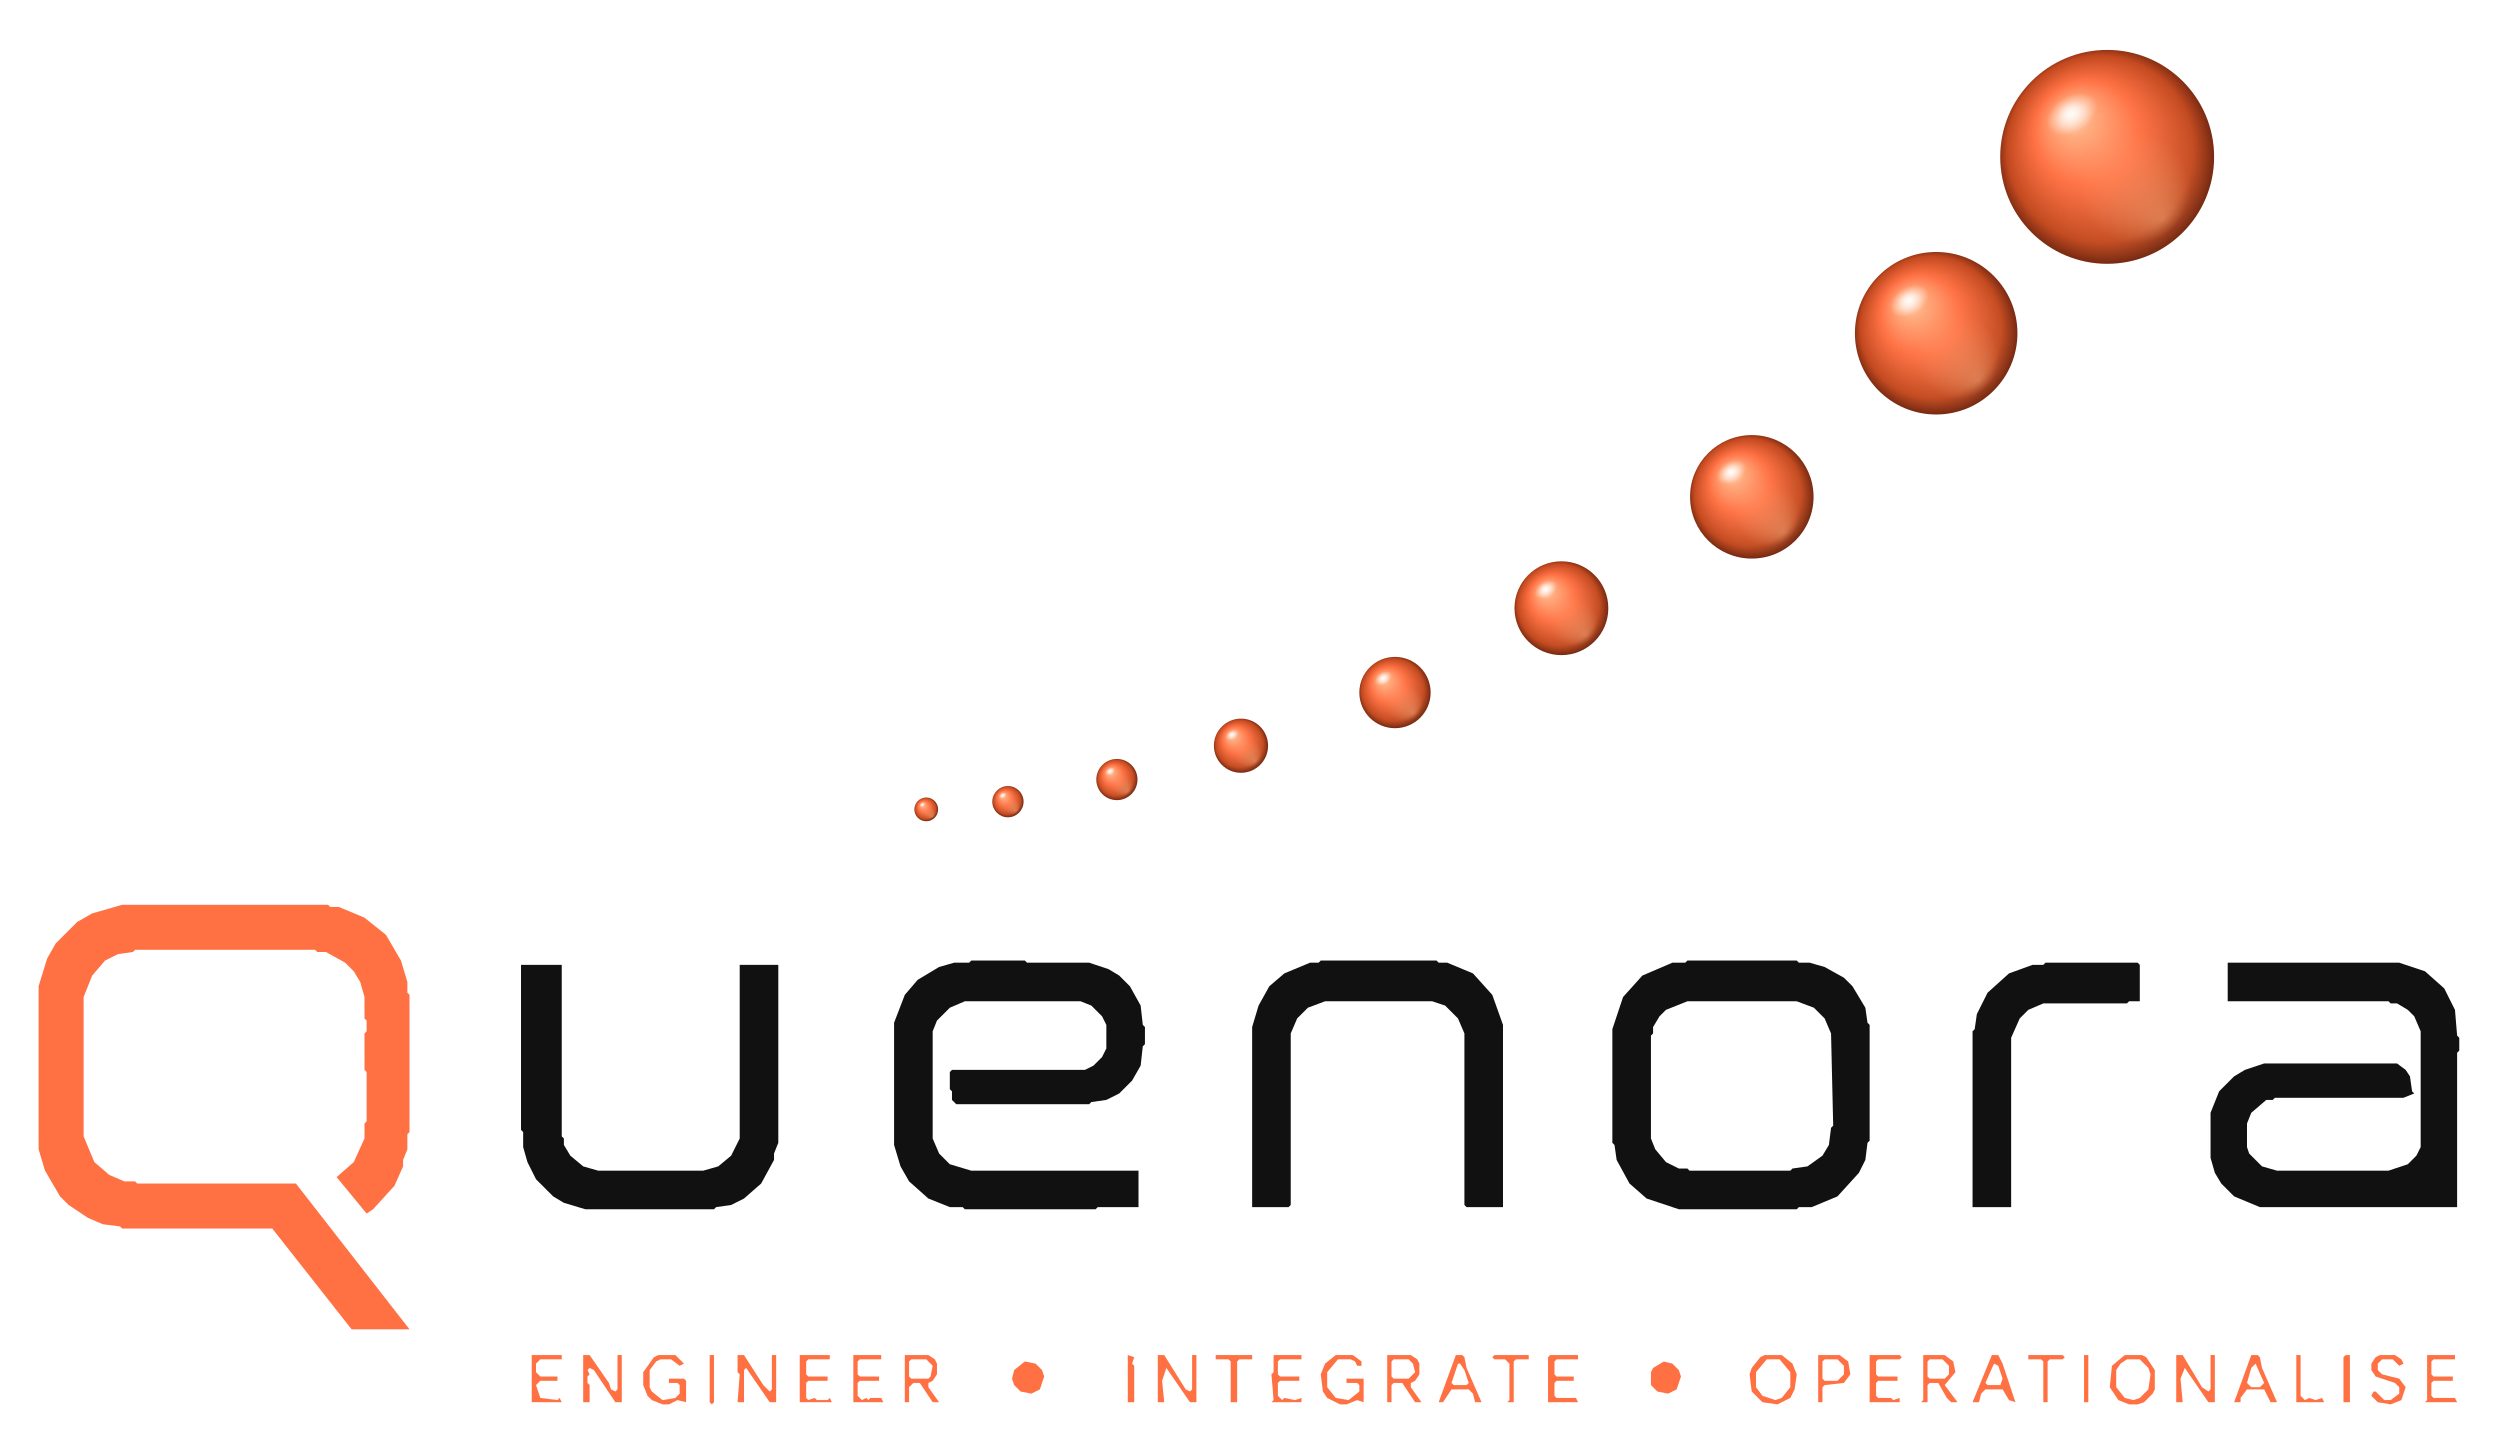
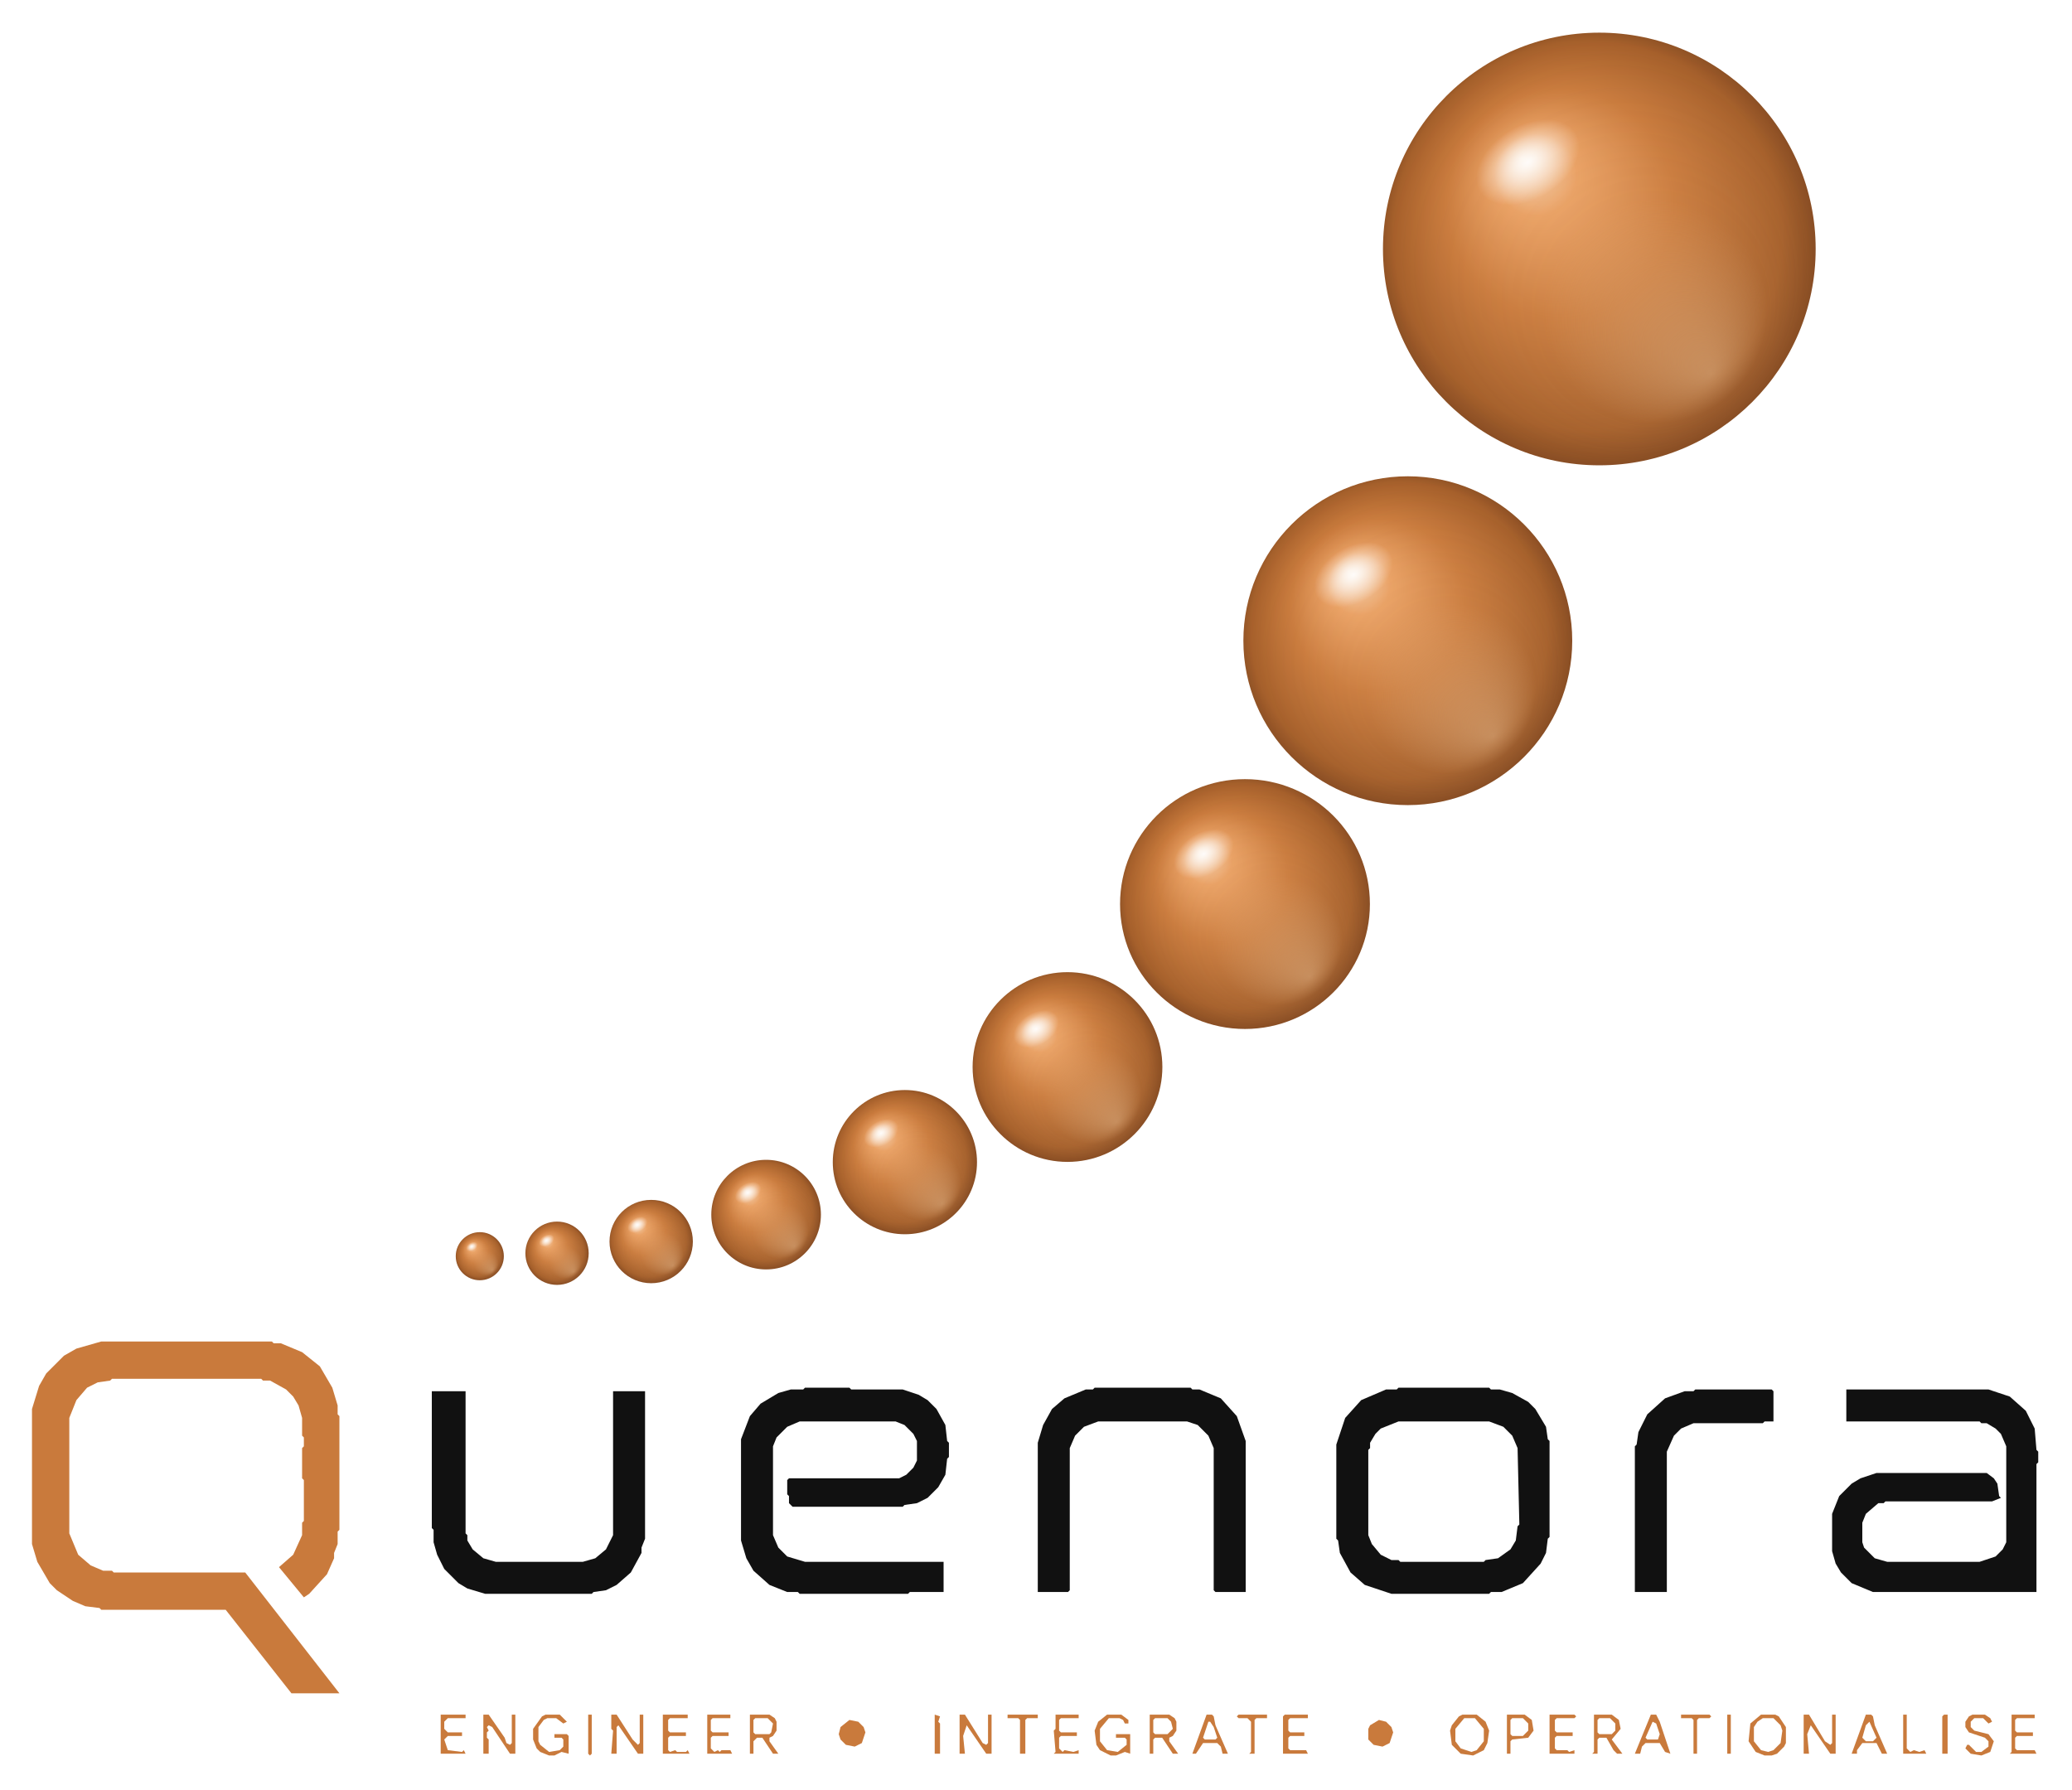
- <svg xmlns="http://www.w3.org/2000/svg" viewBox="0 0 1166 674" role="img" aria-label="Quenora logo">
+ <svg xmlns="http://www.w3.org/2000/svg" viewBox="0 -333 1166 1007" role="img" aria-label="Quenora logo">
  <defs>
    <radialGradient id="qa112b" cx="0.5" cy="0.5" r="0.53" fx="0.32" fy="0.29">
-       <stop offset="0" stop-color="#FFE2D0" />
-       <stop offset="0.16" stop-color="#FFA97C" />
-       <stop offset="0.46" stop-color="#FF7043" />
-       <stop offset="0.82" stop-color="#C2481E" />
-       <stop offset="1" stop-color="#5E1E0C" />
+       <stop offset="0" stop-color="#F7DCC2" />
+       <stop offset="0.18" stop-color="#E9A063" />
+       <stop offset="0.50" stop-color="#C97A3C" />
+       <stop offset="0.85" stop-color="#A55F2A" />
+       <stop offset="1" stop-color="#7E4620" />
    </radialGradient>
    <radialGradient id="qa112r" cx="0.5" cy="0.5" r="0.52" fx="0.76" fy="0.79">
-       <stop offset="0" stop-color="#FFC496" stop-opacity="0.42" />
-       <stop offset="0.5" stop-color="#FFC496" stop-opacity="0.06" />
-       <stop offset="1" stop-color="#FFC496" stop-opacity="0" />
+       <stop offset="0" stop-color="#F2CDA4" stop-opacity="0.42" />
+       <stop offset="0.5" stop-color="#F2CDA4" stop-opacity="0.06" />
+       <stop offset="1" stop-color="#F2CDA4" stop-opacity="0" />
    </radialGradient>
    <radialGradient id="qa112h" cx="0.5" cy="0.5" r="0.5">
      <stop offset="0" stop-color="#FFFFFF" stop-opacity="0.92" />
      <stop offset="1" stop-color="#FFFFFF" stop-opacity="0" />
    </radialGradient>
  </defs>
-   <path d="M 1052 636 L 1056 645 L 1054 647 L 1050 647 L 1048 645 L 1050 638 ZM 930 636 L 932 637 L 934 643 L 933 646 L 927 646 L 926 645 ZM 680 636 L 681 636 L 683 639 L 685 645 L 684 646 L 678 646 L 677 645 ZM 992 634 L 998 634 L 1002 638 L 1003 641 L 1002 648 L 998 652 L 995 653 L 991 652 L 987 647 L 987 639 L 989 636 ZM 899 635 L 900 634 L 906 634 L 909 637 L 909 641 L 907 643 L 900 643 L 899 642 ZM 850 635 L 851 634 L 857 634 L 860 637 L 860 641 L 857 644 L 851 644 L 850 643 ZM 824 634 L 830 634 L 835 640 L 835 647 L 831 652 L 828 653 L 822 651 L 819 647 L 819 640 ZM 776 635 L 771 638 L 770 640 L 770 646 L 773 649 L 778 650 L 782 648 L 784 642 L 783 639 L 780 636 ZM 649 635 L 650 634 L 657 634 L 659 636 L 660 640 L 657 643 L 650 643 L 649 642 ZM 478 635 L 473 639 L 472 643 L 473 646 L 476 649 L 481 650 L 485 648 L 487 642 L 486 639 L 483 636 ZM 424 635 L 425 634 L 432 634 L 435 637 L 434 642 L 433 643 L 425 643 L 424 642 ZM 1132 632 L 1132 653 L 1131 654 L 1146 654 L 1145 652 L 1135 652 L 1134 651 L 1134 645 L 1135 644 L 1144 644 L 1144 642 L 1135 642 L 1134 641 L 1134 635 L 1135 634 L 1145 634 L 1145 632 ZM 1110 632 L 1108 633 L 1106 636 L 1106 639 L 1108 642 L 1117 645 L 1119 647 L 1119 650 L 1115 653 L 1112 653 L 1108 649 L 1107 649 L 1106 651 L 1109 654 L 1115 655 L 1120 653 L 1122 647 L 1119 643 L 1111 641 L 1109 639 L 1109 636 L 1111 634 L 1116 634 L 1119 637 L 1121 636 L 1120 634 L 1117 632 ZM 1094 632 L 1093 633 L 1093 654 L 1096 654 L 1096 632 ZM 1071 632 L 1071 654 L 1084 654 L 1083 652 L 1080 653 L 1077 652 L 1075 653 L 1073 651 L 1073 632 ZM 1050 632 L 1042 654 L 1045 654 L 1045 652 L 1048 648 L 1056 648 L 1059 654 L 1062 654 L 1055 638 L 1054 633 L 1053 632 ZM 1015 632 L 1015 654 L 1018 654 L 1017 643 L 1019 638 L 1030 654 L 1033 654 L 1033 632 L 1031 632 L 1031 648 L 1030 649 L 1027 647 L 1018 632 ZM 991 632 L 985 637 L 984 647 L 988 653 L 993 655 L 997 655 L 1000 654 L 1004 650 L 1005 648 L 1005 639 L 1001 633 L 999 632 ZM 972 632 L 972 654 L 974 654 L 974 632 ZM 946 632 L 946 634 L 952 634 L 953 635 L 953 654 L 955 654 L 955 635 L 956 634 L 962 634 L 963 633 L 962 632 ZM 929 632 L 920 654 L 923 654 L 924 650 L 926 648 L 934 648 L 937 653 L 940 654 L 934 636 L 932 632 ZM 897 632 L 897 653 L 896 654 L 899 654 L 899 646 L 900 645 L 904 645 L 908 652 L 910 654 L 913 654 L 907 646 L 912 640 L 911 635 L 907 632 ZM 872 632 L 872 654 L 886 654 L 886 652 L 883 653 L 882 652 L 876 652 L 875 651 L 875 645 L 876 644 L 885 644 L 885 642 L 876 642 L 875 641 L 875 635 L 876 634 L 886 634 L 887 633 L 886 632 ZM 858 632 L 848 632 L 848 654 L 850 654 L 850 647 L 851 646 L 860 645 L 863 641 L 862 635 ZM 823 632 L 821 633 L 817 638 L 816 641 L 817 649 L 822 654 L 829 655 L 835 652 L 837 648 L 838 641 L 836 636 L 831 632 ZM 723 632 L 722 633 L 722 654 L 736 654 L 735 652 L 726 652 L 725 651 L 725 645 L 726 644 L 734 644 L 734 642 L 726 642 L 725 641 L 725 635 L 726 634 L 736 634 L 736 632 ZM 697 632 L 696 633 L 697 634 L 702 634 L 704 636 L 704 653 L 703 654 L 706 654 L 706 635 L 707 634 L 713 634 L 713 632 ZM 679 632 L 671 654 L 673 654 L 677 648 L 685 648 L 687 650 L 688 654 L 691 654 L 684 638 L 683 633 L 682 632 ZM 647 632 L 647 654 L 649 654 L 649 646 L 650 645 L 654 645 L 660 654 L 663 654 L 658 647 L 658 645 L 660 644 L 662 641 L 662 636 L 661 634 L 658 632 ZM 618 636 L 616 641 L 617 649 L 619 652 L 625 655 L 628 655 L 633 653 L 636 654 L 636 643 L 628 643 L 628 645 L 633 645 L 634 646 L 634 649 L 629 653 L 623 652 L 619 647 L 619 640 L 624 634 L 630 634 L 632 635 L 633 637 L 635 637 L 635 635 L 631 632 L 623 632 ZM 594 632 L 594 640 L 593 641 L 594 653 L 593 654 L 607 654 L 607 652 L 604 653 L 599 652 L 598 653 L 596 651 L 596 645 L 597 644 L 606 644 L 606 642 L 597 642 L 596 641 L 596 635 L 597 634 L 607 634 L 607 632 ZM 567 632 L 567 634 L 573 634 L 574 635 L 574 654 L 577 654 L 577 635 L 578 634 L 584 634 L 584 632 ZM 540 632 L 540 654 L 543 654 L 542 644 L 544 638 L 555 654 L 558 654 L 558 632 L 556 632 L 556 648 L 555 649 L 553 648 L 543 632 ZM 526 632 L 526 654 L 529 654 L 529 637 L 528 636 L 529 633 ZM 422 632 L 422 654 L 424 654 L 424 647 L 426 645 L 429 645 L 435 654 L 438 654 L 433 647 L 433 645 L 435 644 L 437 641 L 437 636 L 436 634 L 433 632 ZM 398 632 L 398 654 L 412 654 L 411 652 L 406 652 L 405 653 L 404 652 L 402 653 L 400 651 L 400 645 L 401 644 L 410 644 L 410 642 L 401 642 L 400 641 L 400 635 L 401 634 L 411 634 L 411 632 ZM 373 632 L 373 654 L 388 654 L 387 652 L 386 653 L 381 653 L 380 652 L 377 653 L 376 652 L 376 645 L 377 644 L 386 644 L 386 642 L 377 642 L 376 641 L 376 635 L 377 634 L 387 634 L 387 632 ZM 344 632 L 344 640 L 345 641 L 344 654 L 347 654 L 347 639 L 348 638 L 359 654 L 362 654 L 362 632 L 360 632 L 360 648 L 359 649 L 356 646 L 347 632 ZM 333 632 L 331 632 L 331 654 L 332 655 L 333 654 ZM 305 633 L 300 640 L 300 646 L 302 651 L 304 653 L 309 655 L 312 655 L 316 653 L 320 654 L 320 644 L 319 643 L 312 643 L 312 645 L 316 645 L 317 646 L 317 650 L 315 652 L 309 653 L 304 649 L 303 647 L 303 639 L 306 635 L 308 634 L 313 634 L 317 637 L 319 636 L 315 632 L 307 632 ZM 272 632 L 272 654 L 275 654 L 275 646 L 274 645 L 274 642 L 275 641 L 274 639 L 275 638 L 277 639 L 287 654 L 290 654 L 290 632 L 288 632 L 288 648 L 287 649 L 285 648 L 284 645 L 275 632 ZM 248 632 L 248 654 L 262 654 L 261 652 L 260 653 L 252 652 L 250 646 L 252 644 L 260 644 L 260 642 L 252 642 L 250 640 L 250 636 L 252 634 L 262 634 L 262 632 ZM 36 430 L 26 440 L 22 447 L 18 460 L 18 536 L 21 546 L 28 558 L 32 562 L 41 568 L 48 571 L 56 572 L 57 573 L 127 573 L 164 620 L 191 620 L 138 552 L 64 552 L 63 551 L 58 551 L 51 548 L 44 542 L 39 530 L 39 465 L 43 455 L 49 448 L 55 445 L 62 444 L 63 443 L 147 443 L 148 444 L 152 444 L 161 449 L 165 453 L 168 458 L 170 465 L 170 475 L 171 476 L 171 481 L 170 482 L 170 499 L 171 500 L 171 523 L 170 524 L 170 531 L 165 542 L 157 549 L 171 566 L 174 564 L 184 553 L 188 544 L 188 541 L 190 536 L 190 529 L 191 528 L 191 464 L 190 463 L 190 458 L 187 448 L 180 436 L 170 428 L 158 423 L 154 423 L 153 422 L 57 422 L 43 426 Z" fill="#FF7043" fill-rule="evenodd" />
+   <path d="M 1052 636 L 1056 645 L 1054 647 L 1050 647 L 1048 645 L 1050 638 ZM 930 636 L 932 637 L 934 643 L 933 646 L 927 646 L 926 645 ZM 680 636 L 681 636 L 683 639 L 685 645 L 684 646 L 678 646 L 677 645 ZM 992 634 L 998 634 L 1002 638 L 1003 641 L 1002 648 L 998 652 L 995 653 L 991 652 L 987 647 L 987 639 L 989 636 ZM 899 635 L 900 634 L 906 634 L 909 637 L 909 641 L 907 643 L 900 643 L 899 642 ZM 850 635 L 851 634 L 857 634 L 860 637 L 860 641 L 857 644 L 851 644 L 850 643 ZM 824 634 L 830 634 L 835 640 L 835 647 L 831 652 L 828 653 L 822 651 L 819 647 L 819 640 ZM 776 635 L 771 638 L 770 640 L 770 646 L 773 649 L 778 650 L 782 648 L 784 642 L 783 639 L 780 636 ZM 649 635 L 650 634 L 657 634 L 659 636 L 660 640 L 657 643 L 650 643 L 649 642 ZM 478 635 L 473 639 L 472 643 L 473 646 L 476 649 L 481 650 L 485 648 L 487 642 L 486 639 L 483 636 ZM 424 635 L 425 634 L 432 634 L 435 637 L 434 642 L 433 643 L 425 643 L 424 642 ZM 1132 632 L 1132 653 L 1131 654 L 1146 654 L 1145 652 L 1135 652 L 1134 651 L 1134 645 L 1135 644 L 1144 644 L 1144 642 L 1135 642 L 1134 641 L 1134 635 L 1135 634 L 1145 634 L 1145 632 ZM 1110 632 L 1108 633 L 1106 636 L 1106 639 L 1108 642 L 1117 645 L 1119 647 L 1119 650 L 1115 653 L 1112 653 L 1108 649 L 1107 649 L 1106 651 L 1109 654 L 1115 655 L 1120 653 L 1122 647 L 1119 643 L 1111 641 L 1109 639 L 1109 636 L 1111 634 L 1116 634 L 1119 637 L 1121 636 L 1120 634 L 1117 632 ZM 1094 632 L 1093 633 L 1093 654 L 1096 654 L 1096 632 ZM 1071 632 L 1071 654 L 1084 654 L 1083 652 L 1080 653 L 1077 652 L 1075 653 L 1073 651 L 1073 632 ZM 1050 632 L 1042 654 L 1045 654 L 1045 652 L 1048 648 L 1056 648 L 1059 654 L 1062 654 L 1055 638 L 1054 633 L 1053 632 ZM 1015 632 L 1015 654 L 1018 654 L 1017 643 L 1019 638 L 1030 654 L 1033 654 L 1033 632 L 1031 632 L 1031 648 L 1030 649 L 1027 647 L 1018 632 ZM 991 632 L 985 637 L 984 647 L 988 653 L 993 655 L 997 655 L 1000 654 L 1004 650 L 1005 648 L 1005 639 L 1001 633 L 999 632 ZM 972 632 L 972 654 L 974 654 L 974 632 ZM 946 632 L 946 634 L 952 634 L 953 635 L 953 654 L 955 654 L 955 635 L 956 634 L 962 634 L 963 633 L 962 632 ZM 929 632 L 920 654 L 923 654 L 924 650 L 926 648 L 934 648 L 937 653 L 940 654 L 934 636 L 932 632 ZM 897 632 L 897 653 L 896 654 L 899 654 L 899 646 L 900 645 L 904 645 L 908 652 L 910 654 L 913 654 L 907 646 L 912 640 L 911 635 L 907 632 ZM 872 632 L 872 654 L 886 654 L 886 652 L 883 653 L 882 652 L 876 652 L 875 651 L 875 645 L 876 644 L 885 644 L 885 642 L 876 642 L 875 641 L 875 635 L 876 634 L 886 634 L 887 633 L 886 632 ZM 858 632 L 848 632 L 848 654 L 850 654 L 850 647 L 851 646 L 860 645 L 863 641 L 862 635 ZM 823 632 L 821 633 L 817 638 L 816 641 L 817 649 L 822 654 L 829 655 L 835 652 L 837 648 L 838 641 L 836 636 L 831 632 ZM 723 632 L 722 633 L 722 654 L 736 654 L 735 652 L 726 652 L 725 651 L 725 645 L 726 644 L 734 644 L 734 642 L 726 642 L 725 641 L 725 635 L 726 634 L 736 634 L 736 632 ZM 697 632 L 696 633 L 697 634 L 702 634 L 704 636 L 704 653 L 703 654 L 706 654 L 706 635 L 707 634 L 713 634 L 713 632 ZM 679 632 L 671 654 L 673 654 L 677 648 L 685 648 L 687 650 L 688 654 L 691 654 L 684 638 L 683 633 L 682 632 ZM 647 632 L 647 654 L 649 654 L 649 646 L 650 645 L 654 645 L 660 654 L 663 654 L 658 647 L 658 645 L 660 644 L 662 641 L 662 636 L 661 634 L 658 632 ZM 618 636 L 616 641 L 617 649 L 619 652 L 625 655 L 628 655 L 633 653 L 636 654 L 636 643 L 628 643 L 628 645 L 633 645 L 634 646 L 634 649 L 629 653 L 623 652 L 619 647 L 619 640 L 624 634 L 630 634 L 632 635 L 633 637 L 635 637 L 635 635 L 631 632 L 623 632 ZM 594 632 L 594 640 L 593 641 L 594 653 L 593 654 L 607 654 L 607 652 L 604 653 L 599 652 L 598 653 L 596 651 L 596 645 L 597 644 L 606 644 L 606 642 L 597 642 L 596 641 L 596 635 L 597 634 L 607 634 L 607 632 ZM 567 632 L 567 634 L 573 634 L 574 635 L 574 654 L 577 654 L 577 635 L 578 634 L 584 634 L 584 632 ZM 540 632 L 540 654 L 543 654 L 542 644 L 544 638 L 555 654 L 558 654 L 558 632 L 556 632 L 556 648 L 555 649 L 553 648 L 543 632 ZM 526 632 L 526 654 L 529 654 L 529 637 L 528 636 L 529 633 ZM 422 632 L 422 654 L 424 654 L 424 647 L 426 645 L 429 645 L 435 654 L 438 654 L 433 647 L 433 645 L 435 644 L 437 641 L 437 636 L 436 634 L 433 632 ZM 398 632 L 398 654 L 412 654 L 411 652 L 406 652 L 405 653 L 404 652 L 402 653 L 400 651 L 400 645 L 401 644 L 410 644 L 410 642 L 401 642 L 400 641 L 400 635 L 401 634 L 411 634 L 411 632 ZM 373 632 L 373 654 L 388 654 L 387 652 L 386 653 L 381 653 L 380 652 L 377 653 L 376 652 L 376 645 L 377 644 L 386 644 L 386 642 L 377 642 L 376 641 L 376 635 L 377 634 L 387 634 L 387 632 ZM 344 632 L 344 640 L 345 641 L 344 654 L 347 654 L 347 639 L 348 638 L 359 654 L 362 654 L 362 632 L 360 632 L 360 648 L 359 649 L 356 646 L 347 632 ZM 333 632 L 331 632 L 331 654 L 332 655 L 333 654 ZM 305 633 L 300 640 L 300 646 L 302 651 L 304 653 L 309 655 L 312 655 L 316 653 L 320 654 L 320 644 L 319 643 L 312 643 L 312 645 L 316 645 L 317 646 L 317 650 L 315 652 L 309 653 L 304 649 L 303 647 L 303 639 L 306 635 L 308 634 L 313 634 L 317 637 L 319 636 L 315 632 L 307 632 ZM 272 632 L 272 654 L 275 654 L 275 646 L 274 645 L 274 642 L 275 641 L 274 639 L 275 638 L 277 639 L 287 654 L 290 654 L 290 632 L 288 632 L 288 648 L 287 649 L 285 648 L 284 645 L 275 632 ZM 248 632 L 248 654 L 262 654 L 261 652 L 260 653 L 252 652 L 250 646 L 252 644 L 260 644 L 260 642 L 252 642 L 250 640 L 250 636 L 252 634 L 262 634 L 262 632 ZM 36 430 L 26 440 L 22 447 L 18 460 L 18 536 L 21 546 L 28 558 L 32 562 L 41 568 L 48 571 L 56 572 L 57 573 L 127 573 L 164 620 L 191 620 L 138 552 L 64 552 L 63 551 L 58 551 L 51 548 L 44 542 L 39 530 L 39 465 L 43 455 L 49 448 L 55 445 L 62 444 L 63 443 L 147 443 L 148 444 L 152 444 L 161 449 L 165 453 L 168 458 L 170 465 L 170 475 L 171 476 L 171 481 L 170 482 L 170 499 L 171 500 L 171 523 L 170 524 L 170 531 L 165 542 L 157 549 L 171 566 L 174 564 L 184 553 L 188 544 L 188 541 L 190 536 L 190 529 L 191 528 L 191 464 L 190 463 L 190 458 L 187 448 L 180 436 L 170 428 L 158 423 L 154 423 L 153 422 L 57 422 L 43 426 Z" fill="#C97A3C" fill-rule="evenodd" />
  <path d="M 774 474 L 777 471 L 787 467 L 838 467 L 846 470 L 851 475 L 854 482 L 855 525 L 854 526 L 853 534 L 850 539 L 843 544 L 836 545 L 835 546 L 788 546 L 787 545 L 783 545 L 777 542 L 772 536 L 770 531 L 770 483 L 771 482 L 771 479 Z M 243 450 L 243 527 L 244 528 L 244 535 L 246 542 L 250 550 L 258 558 L 263 561 L 273 564 L 333 564 L 334 563 L 341 562 L 347 559 L 355 552 L 361 541 L 361 538 L 363 533 L 363 450 L 345 450 L 345 531 L 341 539 L 335 544 L 328 546 L 279 546 L 272 544 L 266 539 L 263 534 L 263 531 L 262 530 L 262 450 Z M 1039 449 L 1039 467 L 1114 467 L 1115 468 L 1118 468 L 1123 471 L 1126 474 L 1129 481 L 1129 535 L 1127 539 L 1123 543 L 1114 546 L 1062 546 L 1055 544 L 1049 538 L 1048 535 L 1048 524 L 1050 519 L 1057 513 L 1060 513 L 1061 512 L 1121 512 L 1126 510 L 1125 509 L 1124 502 L 1122 499 L 1118 496 L 1056 496 L 1047 499 L 1042 502 L 1035 509 L 1031 519 L 1031 540 L 1033 547 L 1036 552 L 1042 558 L 1054 563 L 1146 563 L 1146 491 L 1147 490 L 1147 484 L 1146 483 L 1145 471 L 1140 461 L 1131 453 L 1119 449 Z M 997 449 L 954 449 L 953 450 L 948 450 L 937 454 L 927 463 L 922 473 L 921 480 L 920 481 L 920 563 L 938 563 L 938 484 L 942 475 L 946 471 L 953 468 L 992 468 L 993 467 L 998 467 L 998 450 Z M 766 455 L 757 465 L 752 480 L 752 533 L 753 534 L 754 541 L 760 552 L 768 559 L 783 564 L 838 564 L 839 563 L 845 563 L 857 558 L 867 547 L 870 541 L 871 533 L 872 532 L 872 478 L 871 477 L 870 470 L 864 460 L 860 456 L 851 451 L 844 449 L 839 449 L 838 448 L 787 448 L 786 449 L 780 449 Z M 592 460 L 587 469 L 584 479 L 584 563 L 601 563 L 602 562 L 602 482 L 605 475 L 610 470 L 618 467 L 668 467 L 674 469 L 680 475 L 683 482 L 683 562 L 684 563 L 701 563 L 701 478 L 696 464 L 687 454 L 675 449 L 671 449 L 670 448 L 616 448 L 615 449 L 611 449 L 599 454 Z M 428 457 L 422 464 L 417 477 L 417 534 L 420 544 L 424 551 L 433 559 L 443 563 L 449 563 L 450 564 L 511 564 L 512 563 L 531 563 L 531 546 L 453 546 L 443 543 L 438 538 L 435 531 L 435 481 L 437 476 L 443 470 L 450 467 L 504 467 L 509 469 L 514 474 L 516 478 L 516 489 L 514 493 L 510 497 L 506 499 L 444 499 L 443 500 L 443 508 L 444 509 L 444 513 L 446 515 L 508 515 L 509 514 L 516 513 L 522 510 L 528 504 L 532 497 L 533 488 L 534 487 L 534 479 L 533 478 L 532 469 L 527 460 L 522 455 L 517 452 L 508 449 L 479 449 L 478 448 L 453 448 L 452 449 L 445 449 L 438 451 Z" fill="#111111" fill-rule="evenodd" />
  <g class="quenora-rise">
-     <circle cx="432.00" cy="377.50" r="5.54" fill="url(#qa112b)" />
-     <circle cx="432.00" cy="377.50" r="5.54" fill="url(#qa112r)" />
-     <ellipse cx="430.17" cy="375.28" rx="1.44" ry="0.94" transform="rotate(-31.5 430.17 375.28)" fill="url(#qa112h)" />
-     <circle cx="470.10" cy="373.90" r="7.29" fill="url(#qa112b)" />
-     <circle cx="470.10" cy="373.90" r="7.29" fill="url(#qa112r)" />
-     <ellipse cx="467.69" cy="370.98" rx="1.90" ry="1.24" transform="rotate(-31.5 467.69 370.98)" fill="url(#qa112h)" />
-     <circle cx="520.92" cy="363.58" r="9.60" fill="url(#qa112b)" />
-     <circle cx="520.92" cy="363.58" r="9.60" fill="url(#qa112r)" />
-     <ellipse cx="517.75" cy="359.74" rx="2.50" ry="1.63" transform="rotate(-31.5 517.75 359.74)" fill="url(#qa112h)" />
-     <circle cx="578.80" cy="347.80" r="12.63" fill="url(#qa112b)" />
-     <circle cx="578.80" cy="347.80" r="12.63" fill="url(#qa112r)" />
-     <ellipse cx="574.63" cy="342.75" rx="3.28" ry="2.15" transform="rotate(-31.5 574.63 342.75)" fill="url(#qa112h)" />
-     <circle cx="650.62" cy="323.00" r="16.63" fill="url(#qa112b)" />
-     <circle cx="650.62" cy="323.00" r="16.63" fill="url(#qa112r)" />
-     <ellipse cx="645.14" cy="316.35" rx="4.32" ry="2.83" transform="rotate(-31.5 645.14 316.35)" fill="url(#qa112h)" />
-     <circle cx="728.24" cy="283.67" r="21.88" fill="url(#qa112b)" />
-     <circle cx="728.24" cy="283.67" r="21.88" fill="url(#qa112r)" />
-     <ellipse cx="721.02" cy="274.91" rx="5.69" ry="3.72" transform="rotate(-31.5 721.02 274.91)" fill="url(#qa112h)" />
-     <circle cx="817.04" cy="231.72" r="28.80" fill="url(#qa112b)" />
-     <circle cx="817.04" cy="231.72" r="28.80" fill="url(#qa112r)" />
-     <ellipse cx="807.54" cy="220.20" rx="7.49" ry="4.90" transform="rotate(-31.5 807.54 220.20)" fill="url(#qa112h)" />
-     <circle cx="903.03" cy="155.42" r="37.90" fill="url(#qa112b)" />
-     <circle cx="903.03" cy="155.42" r="37.90" fill="url(#qa112r)" />
-     <ellipse cx="890.53" cy="140.26" rx="9.85" ry="6.44" transform="rotate(-31.5 890.53 140.26)" fill="url(#qa112h)" />
-     <circle cx="982.78" cy="73.16" r="49.88" fill="url(#qa112b)" />
-     <circle cx="982.78" cy="73.16" r="49.88" fill="url(#qa112r)" />
-     <ellipse cx="966.32" cy="53.20" rx="12.97" ry="8.48" transform="rotate(-31.5 966.32 53.20)" fill="url(#qa112h)" />
+     <circle cx="270.00" cy="374.00" r="13.53" fill="url(#qa112b)" />
+     <circle cx="270.00" cy="374.00" r="13.53" fill="url(#qa112r)" />
+     <ellipse cx="265.54" cy="368.58" rx="3.52" ry="2.30" transform="rotate(-31.5 265.54 368.58)" fill="url(#qa112h)" />
+     <circle cx="313.47" cy="372.33" r="17.81" fill="url(#qa112b)" />
+     <circle cx="313.47" cy="372.33" r="17.81" fill="url(#qa112r)" />
+     <ellipse cx="307.59" cy="365.19" rx="4.63" ry="3.03" transform="rotate(-31.5 307.59 365.19)" fill="url(#qa112h)" />
+     <circle cx="366.45" cy="365.75" r="23.45" fill="url(#qa112b)" />
+     <circle cx="366.45" cy="365.75" r="23.45" fill="url(#qa112r)" />
+     <ellipse cx="358.72" cy="356.35" rx="6.10" ry="3.99" transform="rotate(-31.5 358.72 356.35)" fill="url(#qa112h)" />
+     <circle cx="431.12" cy="350.60" r="30.84" fill="url(#qa112b)" />
+     <circle cx="431.12" cy="350.60" r="30.84" fill="url(#qa112r)" />
+     <ellipse cx="420.94" cy="338.23" rx="8.02" ry="5.24" transform="rotate(-31.5 420.94 338.23)" fill="url(#qa112h)" />
+     <circle cx="509.22" cy="321.06" r="40.58" fill="url(#qa112b)" />
+     <circle cx="509.22" cy="321.06" r="40.58" fill="url(#qa112r)" />
+     <ellipse cx="495.83" cy="304.79" rx="10.55" ry="6.90" transform="rotate(-31.5 495.83 304.79)" fill="url(#qa112h)" />
+     <circle cx="600.72" cy="267.53" r="53.39" fill="url(#qa112b)" />
+     <circle cx="600.72" cy="267.53" r="53.39" fill="url(#qa112r)" />
+     <ellipse cx="583.10" cy="246.12" rx="13.88" ry="9.08" transform="rotate(-31.5 583.10 246.12)" fill="url(#qa112h)" />
+     <circle cx="700.60" cy="175.81" r="70.30" fill="url(#qa112b)" />
+     <circle cx="700.60" cy="175.81" r="70.30" fill="url(#qa112r)" />
+     <ellipse cx="677.40" cy="147.62" rx="18.28" ry="11.95" transform="rotate(-31.5 677.40 147.62)" fill="url(#qa112h)" />
+     <circle cx="792.23" cy="27.59" r="92.53" fill="url(#qa112b)" />
+     <circle cx="792.23" cy="27.59" r="92.53" fill="url(#qa112r)" />
+     <ellipse cx="761.69" cy="-9.51" rx="24.06" ry="15.73" transform="rotate(-31.5 761.69 -9.51)" fill="url(#qa112h)" />
+     <circle cx="900.00" cy="-192.87" r="121.75" fill="url(#qa112b)" />
+     <circle cx="900.00" cy="-192.87" r="121.75" fill="url(#qa112r)" />
+     <ellipse cx="859.82" cy="-241.69" rx="31.66" ry="20.70" transform="rotate(-31.5 859.82 -241.69)" fill="url(#qa112h)" />
  </g>
</svg>
